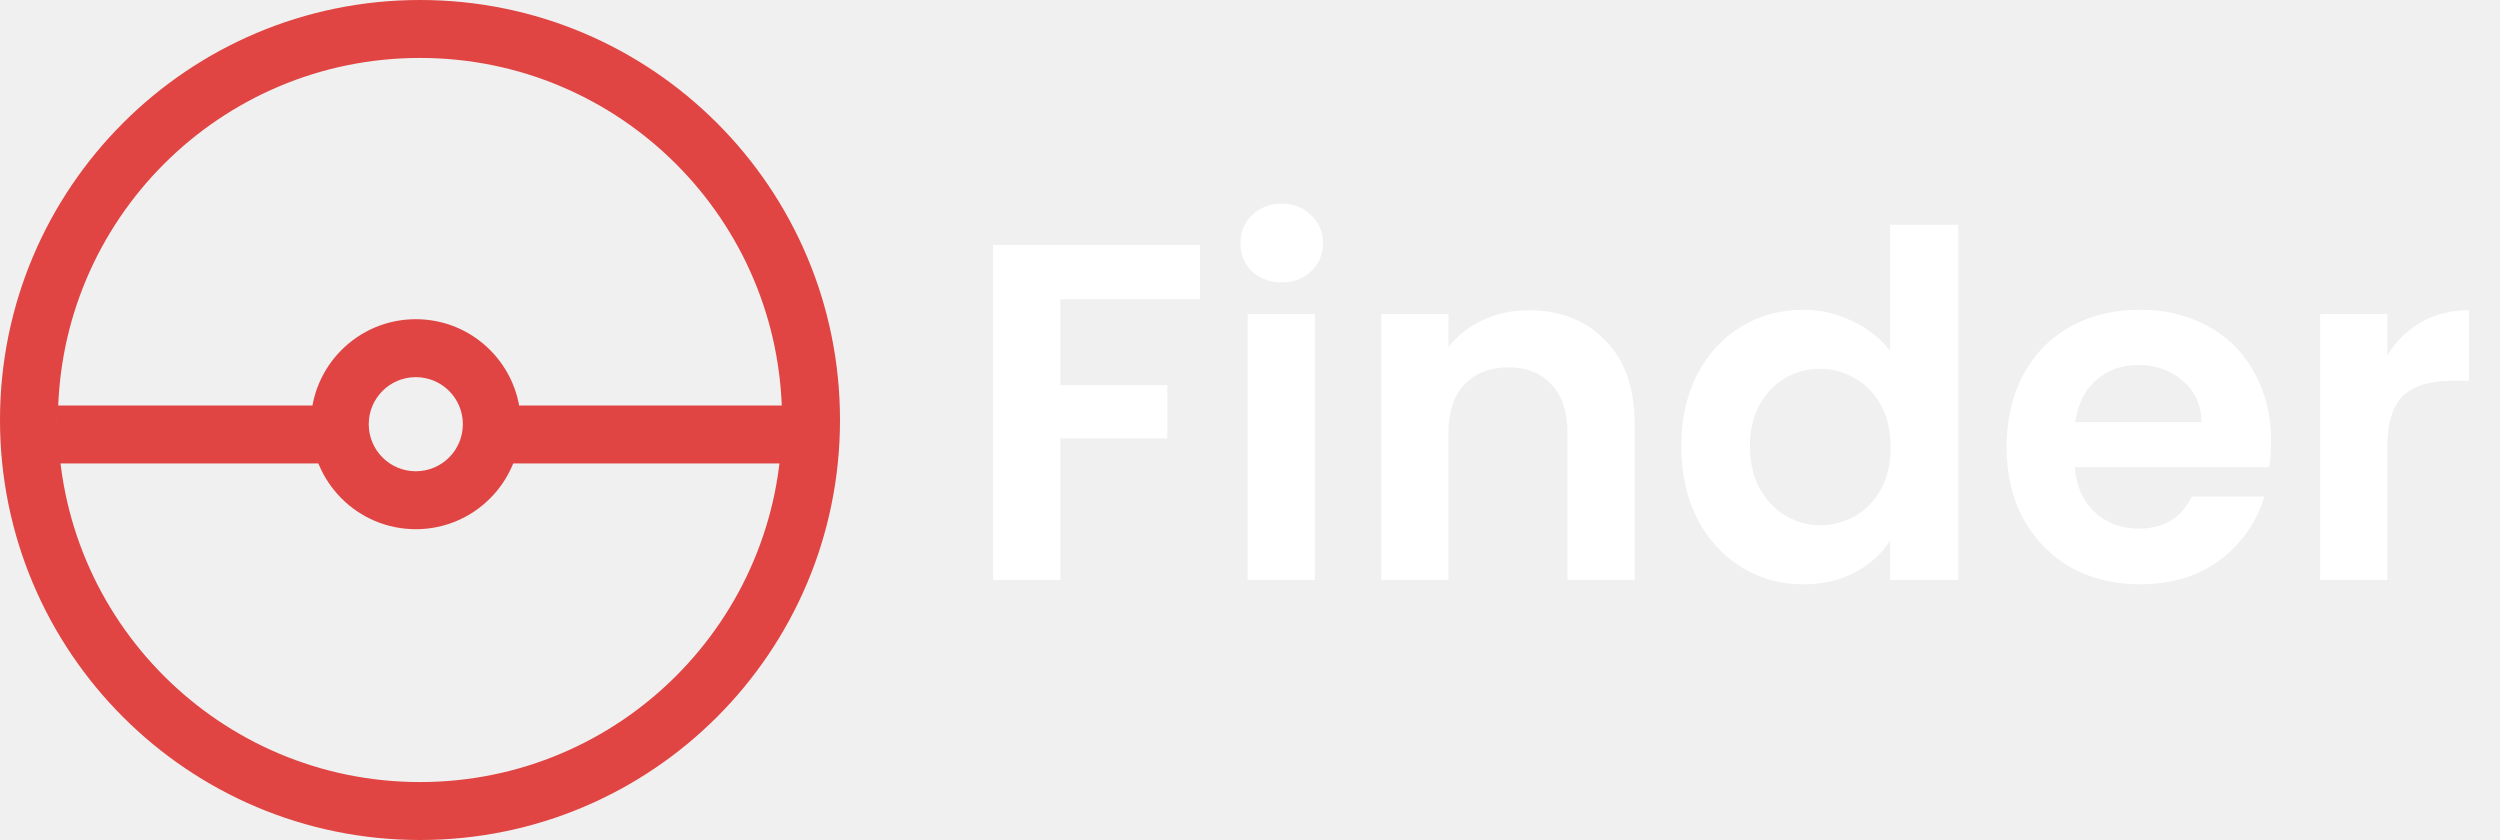
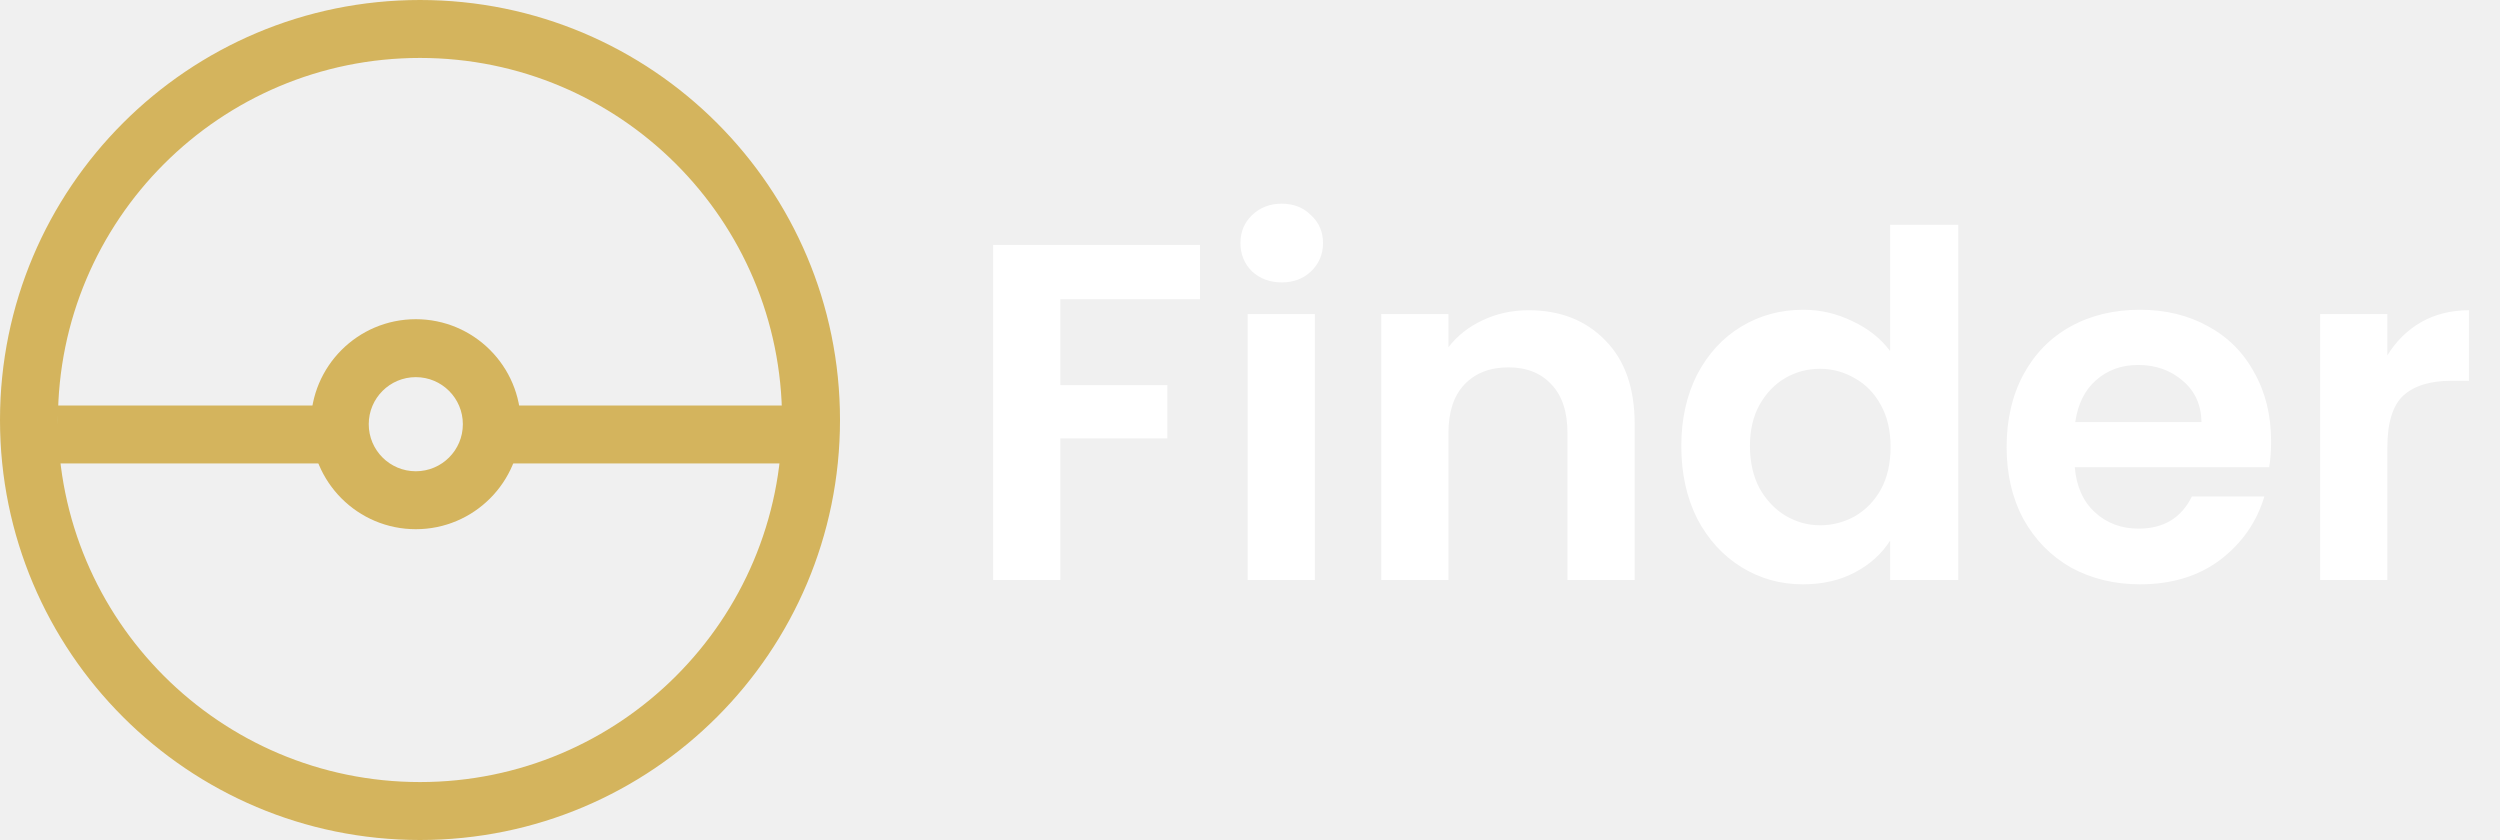
<svg xmlns="http://www.w3.org/2000/svg" width="125" height="42" viewBox="0 0 125 42" fill="none">
-   <path fill-rule="evenodd" clip-rule="evenodd" d="M21 39.103C30.998 39.103 39.103 30.998 39.103 21C39.103 11.002 30.998 2.897 21 2.897C11.002 2.897 2.897 11.002 2.897 21C2.897 30.998 11.002 39.103 21 39.103ZM21 42C32.598 42 42 32.598 42 21C42 9.402 32.598 0 21 0C9.402 0 0 9.402 0 21C0 32.598 9.402 42 21 42Z" fill="#E04543" />
-   <path fill-rule="evenodd" clip-rule="evenodd" d="M18.017 23.172H2.897V20.276H18.017V23.172Z" fill="#E04543" />
-   <path fill-rule="evenodd" clip-rule="evenodd" d="M20.79 23.563C19.49 23.563 18.437 22.51 18.437 21.21C18.437 19.91 19.49 18.857 20.79 18.857C22.09 18.857 23.143 19.91 23.143 21.21C23.143 22.51 22.09 23.563 20.79 23.563ZM20.79 26.46C17.89 26.46 15.54 24.11 15.54 21.21C15.54 18.311 17.89 15.96 20.79 15.96C23.689 15.96 26.04 18.311 26.04 21.21C26.04 24.11 23.689 26.46 20.79 26.46Z" fill="#E04543" />
-   <path fill-rule="evenodd" clip-rule="evenodd" d="M39.741 23.172H24.621V20.276H39.741V23.172Z" fill="#E04543" />
+   <path fill-rule="evenodd" clip-rule="evenodd" d="M21 39.103C30.998 39.103 39.103 30.998 39.103 21C39.103 11.002 30.998 2.897 21 2.897C11.002 2.897 2.897 11.002 2.897 21C2.897 30.998 11.002 39.103 21 39.103ZM21 42C32.598 42 42 32.598 42 21C42 9.402 32.598 0 21 0C9.402 0 0 9.402 0 21C0 32.598 9.402 42 21 42Z" fill="#D4B45D" />
+   <path fill-rule="evenodd" clip-rule="evenodd" d="M18.017 23.172H2.897V20.276H18.017V23.172Z" fill="#D4B45D" />
+   <path fill-rule="evenodd" clip-rule="evenodd" d="M20.79 23.563C19.49 23.563 18.437 22.51 18.437 21.21C18.437 19.91 19.49 18.857 20.79 18.857C22.09 18.857 23.143 19.91 23.143 21.21C23.143 22.51 22.09 23.563 20.79 23.563ZM20.79 26.46C17.89 26.46 15.54 24.11 15.54 21.21C15.54 18.311 17.89 15.96 20.79 15.96C23.689 15.96 26.04 18.311 26.04 21.21C26.04 24.11 23.689 26.46 20.79 26.46Z" fill="#D4B45D" />
+   <path fill-rule="evenodd" clip-rule="evenodd" d="M39.741 23.172H24.621V20.276H39.741V23.172Z" fill="#D4B45D" />
  <path d="M60 12.248V14.96H53.016V19.256H58.368V21.92H53.016V29H49.656V12.248H60ZM64.087 14.12C63.495 14.12 62.999 13.936 62.599 13.568C62.215 13.184 62.023 12.712 62.023 12.152C62.023 11.592 62.215 11.128 62.599 10.76C62.999 10.376 63.495 10.184 64.087 10.184C64.679 10.184 65.167 10.376 65.551 10.76C65.951 11.128 66.151 11.592 66.151 12.152C66.151 12.712 65.951 13.184 65.551 13.568C65.167 13.936 64.679 14.12 64.087 14.12ZM65.743 15.704V29H62.383V15.704H65.743ZM76.43 15.512C78.014 15.512 79.294 16.016 80.27 17.024C81.246 18.016 81.734 19.408 81.734 21.2V29H78.374V21.656C78.374 20.6 78.11 19.792 77.582 19.232C77.054 18.656 76.334 18.368 75.422 18.368C74.494 18.368 73.758 18.656 73.214 19.232C72.686 19.792 72.422 20.6 72.422 21.656V29H69.062V15.704H72.422V17.36C72.87 16.784 73.438 16.336 74.126 16.016C74.83 15.68 75.598 15.512 76.43 15.512ZM84.065 22.304C84.065 20.96 84.329 19.768 84.857 18.728C85.401 17.688 86.137 16.888 87.065 16.328C87.993 15.768 89.025 15.488 90.161 15.488C91.025 15.488 91.849 15.68 92.633 16.064C93.417 16.432 94.041 16.928 94.505 17.552V11.24H97.913V29H94.505V27.032C94.089 27.688 93.505 28.216 92.753 28.616C92.001 29.016 91.129 29.216 90.137 29.216C89.017 29.216 87.993 28.928 87.065 28.352C86.137 27.776 85.401 26.968 84.857 25.928C84.329 24.872 84.065 23.664 84.065 22.304ZM94.529 22.352C94.529 21.536 94.369 20.84 94.049 20.264C93.729 19.672 93.297 19.224 92.753 18.92C92.209 18.6 91.625 18.44 91.001 18.44C90.377 18.44 89.801 18.592 89.273 18.896C88.745 19.2 88.313 19.648 87.977 20.24C87.657 20.816 87.497 21.504 87.497 22.304C87.497 23.104 87.657 23.808 87.977 24.416C88.313 25.008 88.745 25.464 89.273 25.784C89.817 26.104 90.393 26.264 91.001 26.264C91.625 26.264 92.209 26.112 92.753 25.808C93.297 25.488 93.729 25.04 94.049 24.464C94.369 23.872 94.529 23.168 94.529 22.352ZM113.555 22.064C113.555 22.544 113.523 22.976 113.459 23.36H103.739C103.819 24.32 104.155 25.072 104.747 25.616C105.339 26.16 106.067 26.432 106.931 26.432C108.179 26.432 109.067 25.896 109.595 24.824H113.219C112.835 26.104 112.099 27.16 111.011 27.992C109.923 28.808 108.587 29.216 107.003 29.216C105.723 29.216 104.571 28.936 103.547 28.376C102.539 27.8 101.747 26.992 101.171 25.952C100.611 24.912 100.331 23.712 100.331 22.352C100.331 20.976 100.611 19.768 101.171 18.728C101.731 17.688 102.515 16.888 103.523 16.328C104.531 15.768 105.691 15.488 107.003 15.488C108.267 15.488 109.395 15.76 110.387 16.304C111.395 16.848 112.171 17.624 112.715 18.632C113.275 19.624 113.555 20.768 113.555 22.064ZM110.075 21.104C110.059 20.24 109.747 19.552 109.139 19.04C108.531 18.512 107.787 18.248 106.907 18.248C106.075 18.248 105.371 18.504 104.795 19.016C104.235 19.512 103.891 20.208 103.763 21.104H110.075ZM119.368 17.768C119.8 17.064 120.36 16.512 121.048 16.112C121.752 15.712 122.552 15.512 123.448 15.512V19.04H122.56C121.504 19.04 120.704 19.288 120.16 19.784C119.632 20.28 119.368 21.144 119.368 22.376V29H116.008V15.704H119.368V17.768Z" fill="white" />
</svg>
